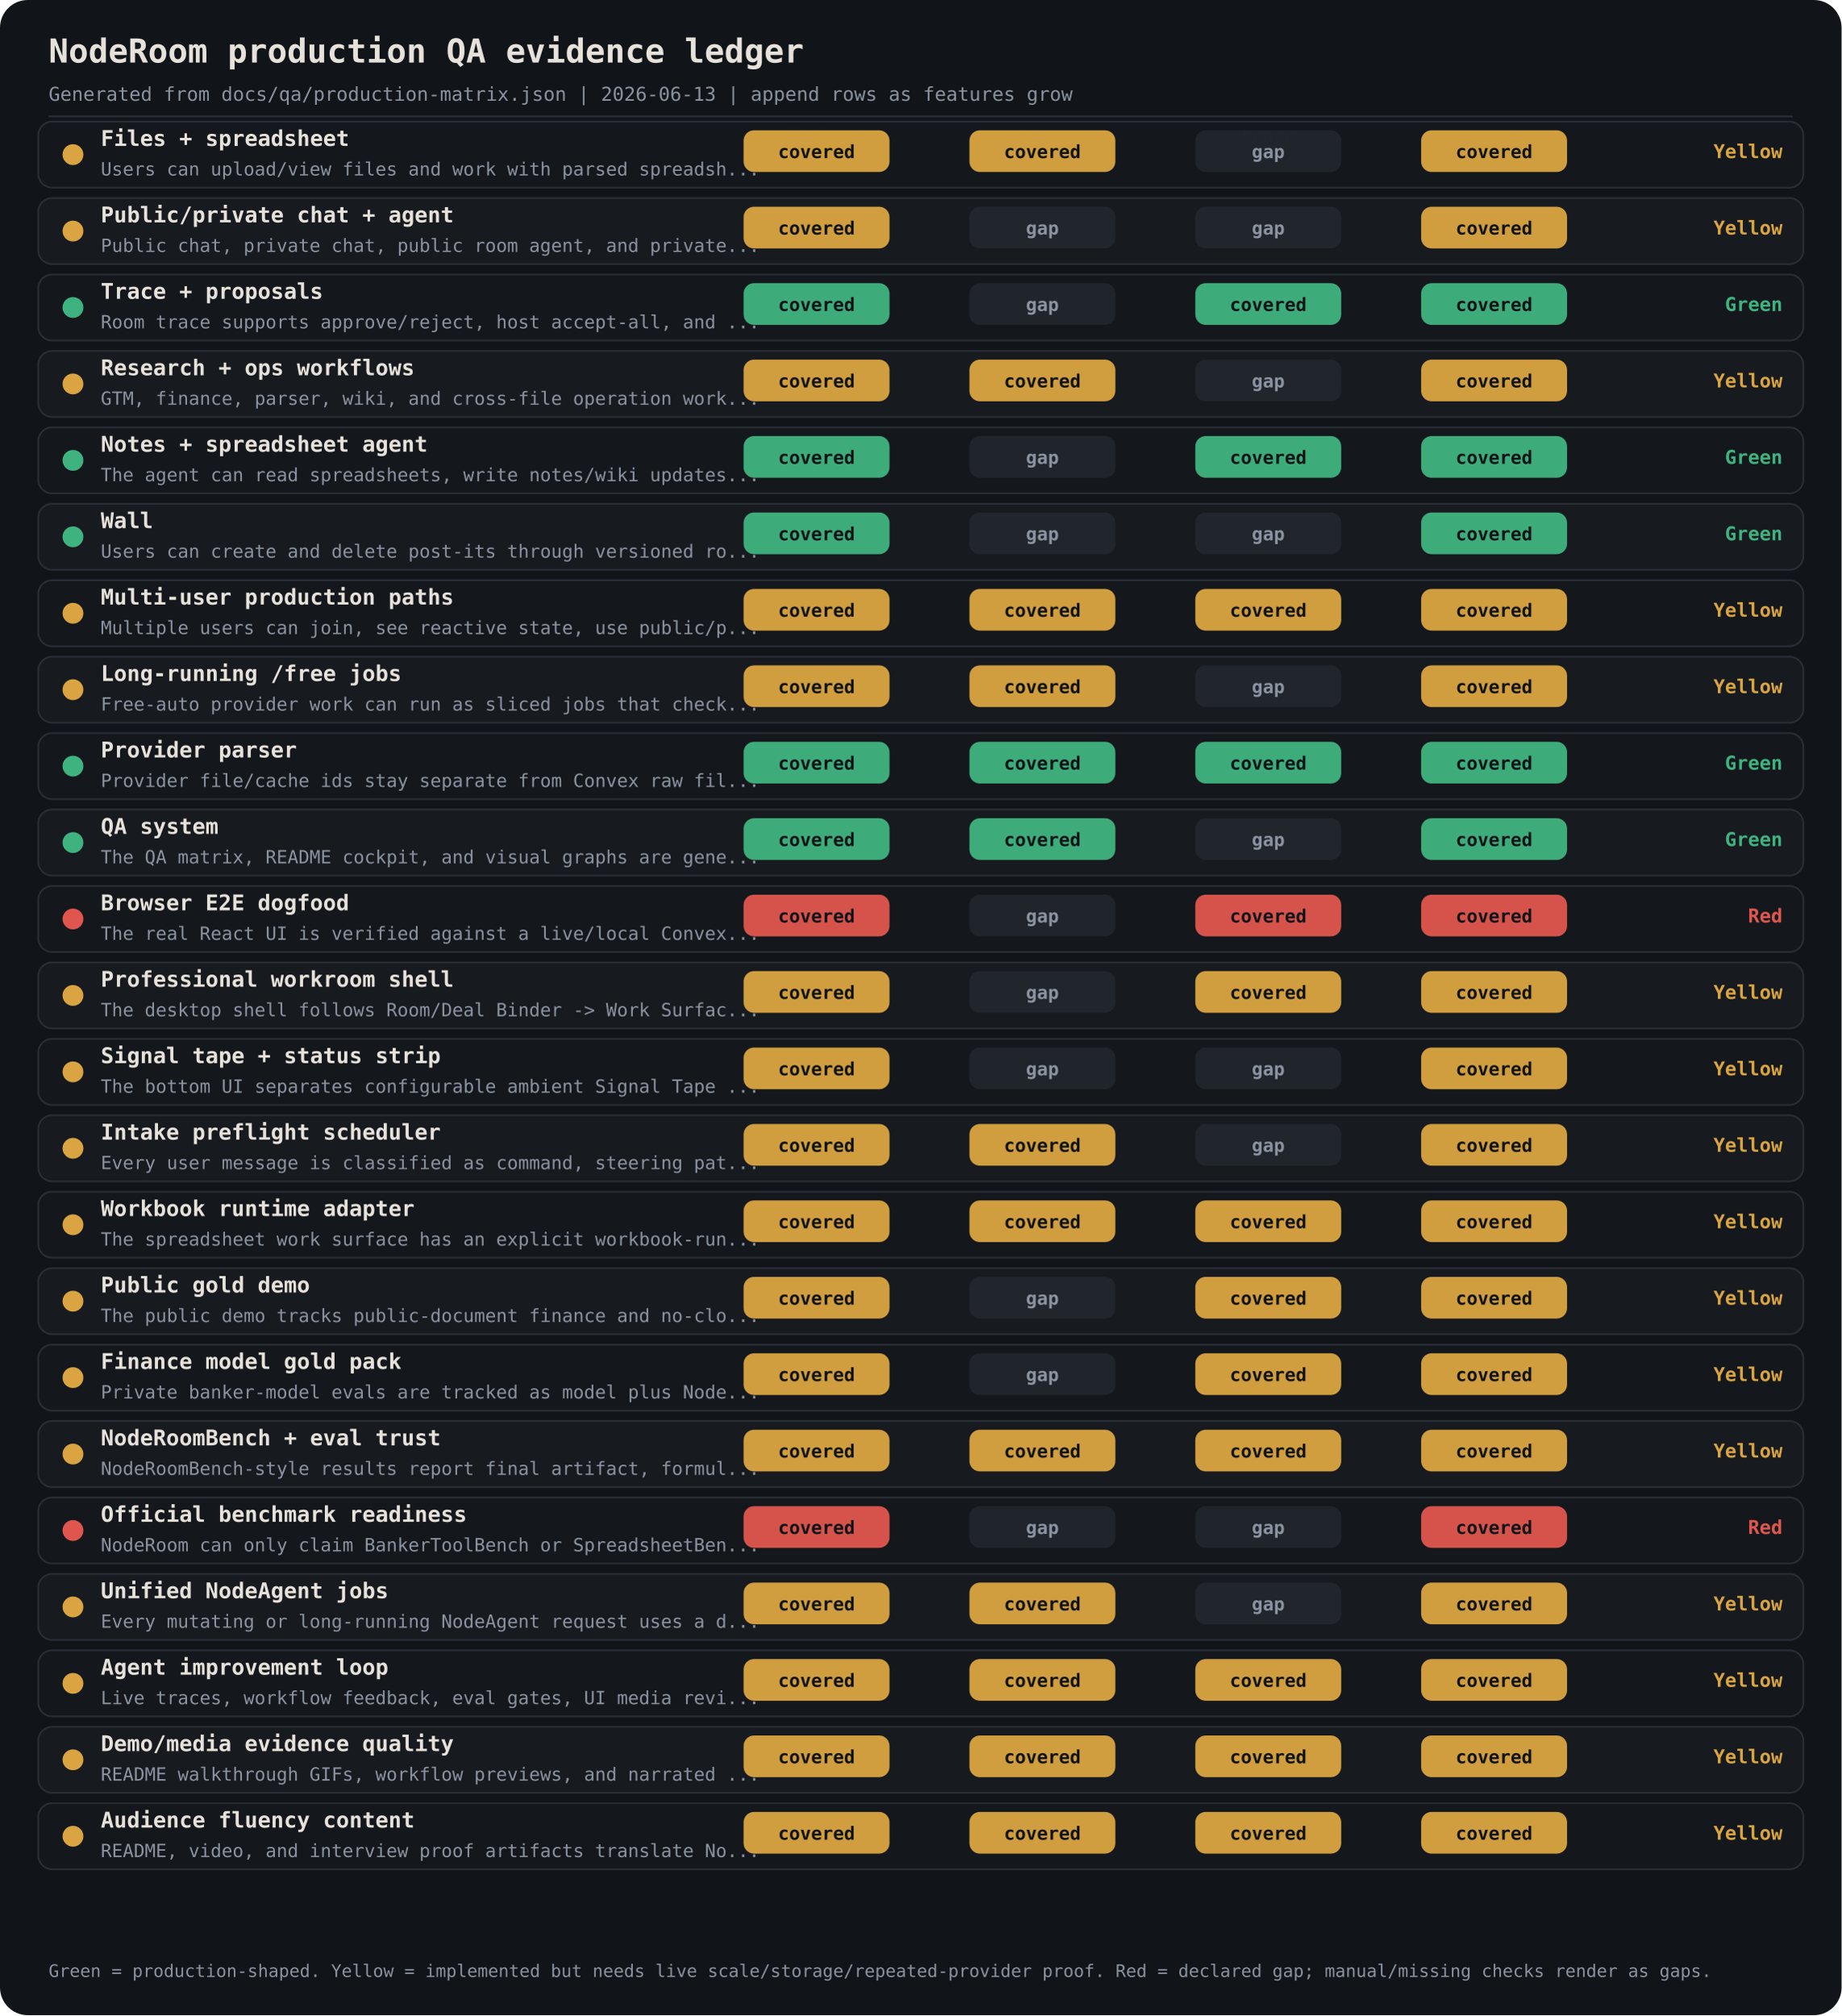
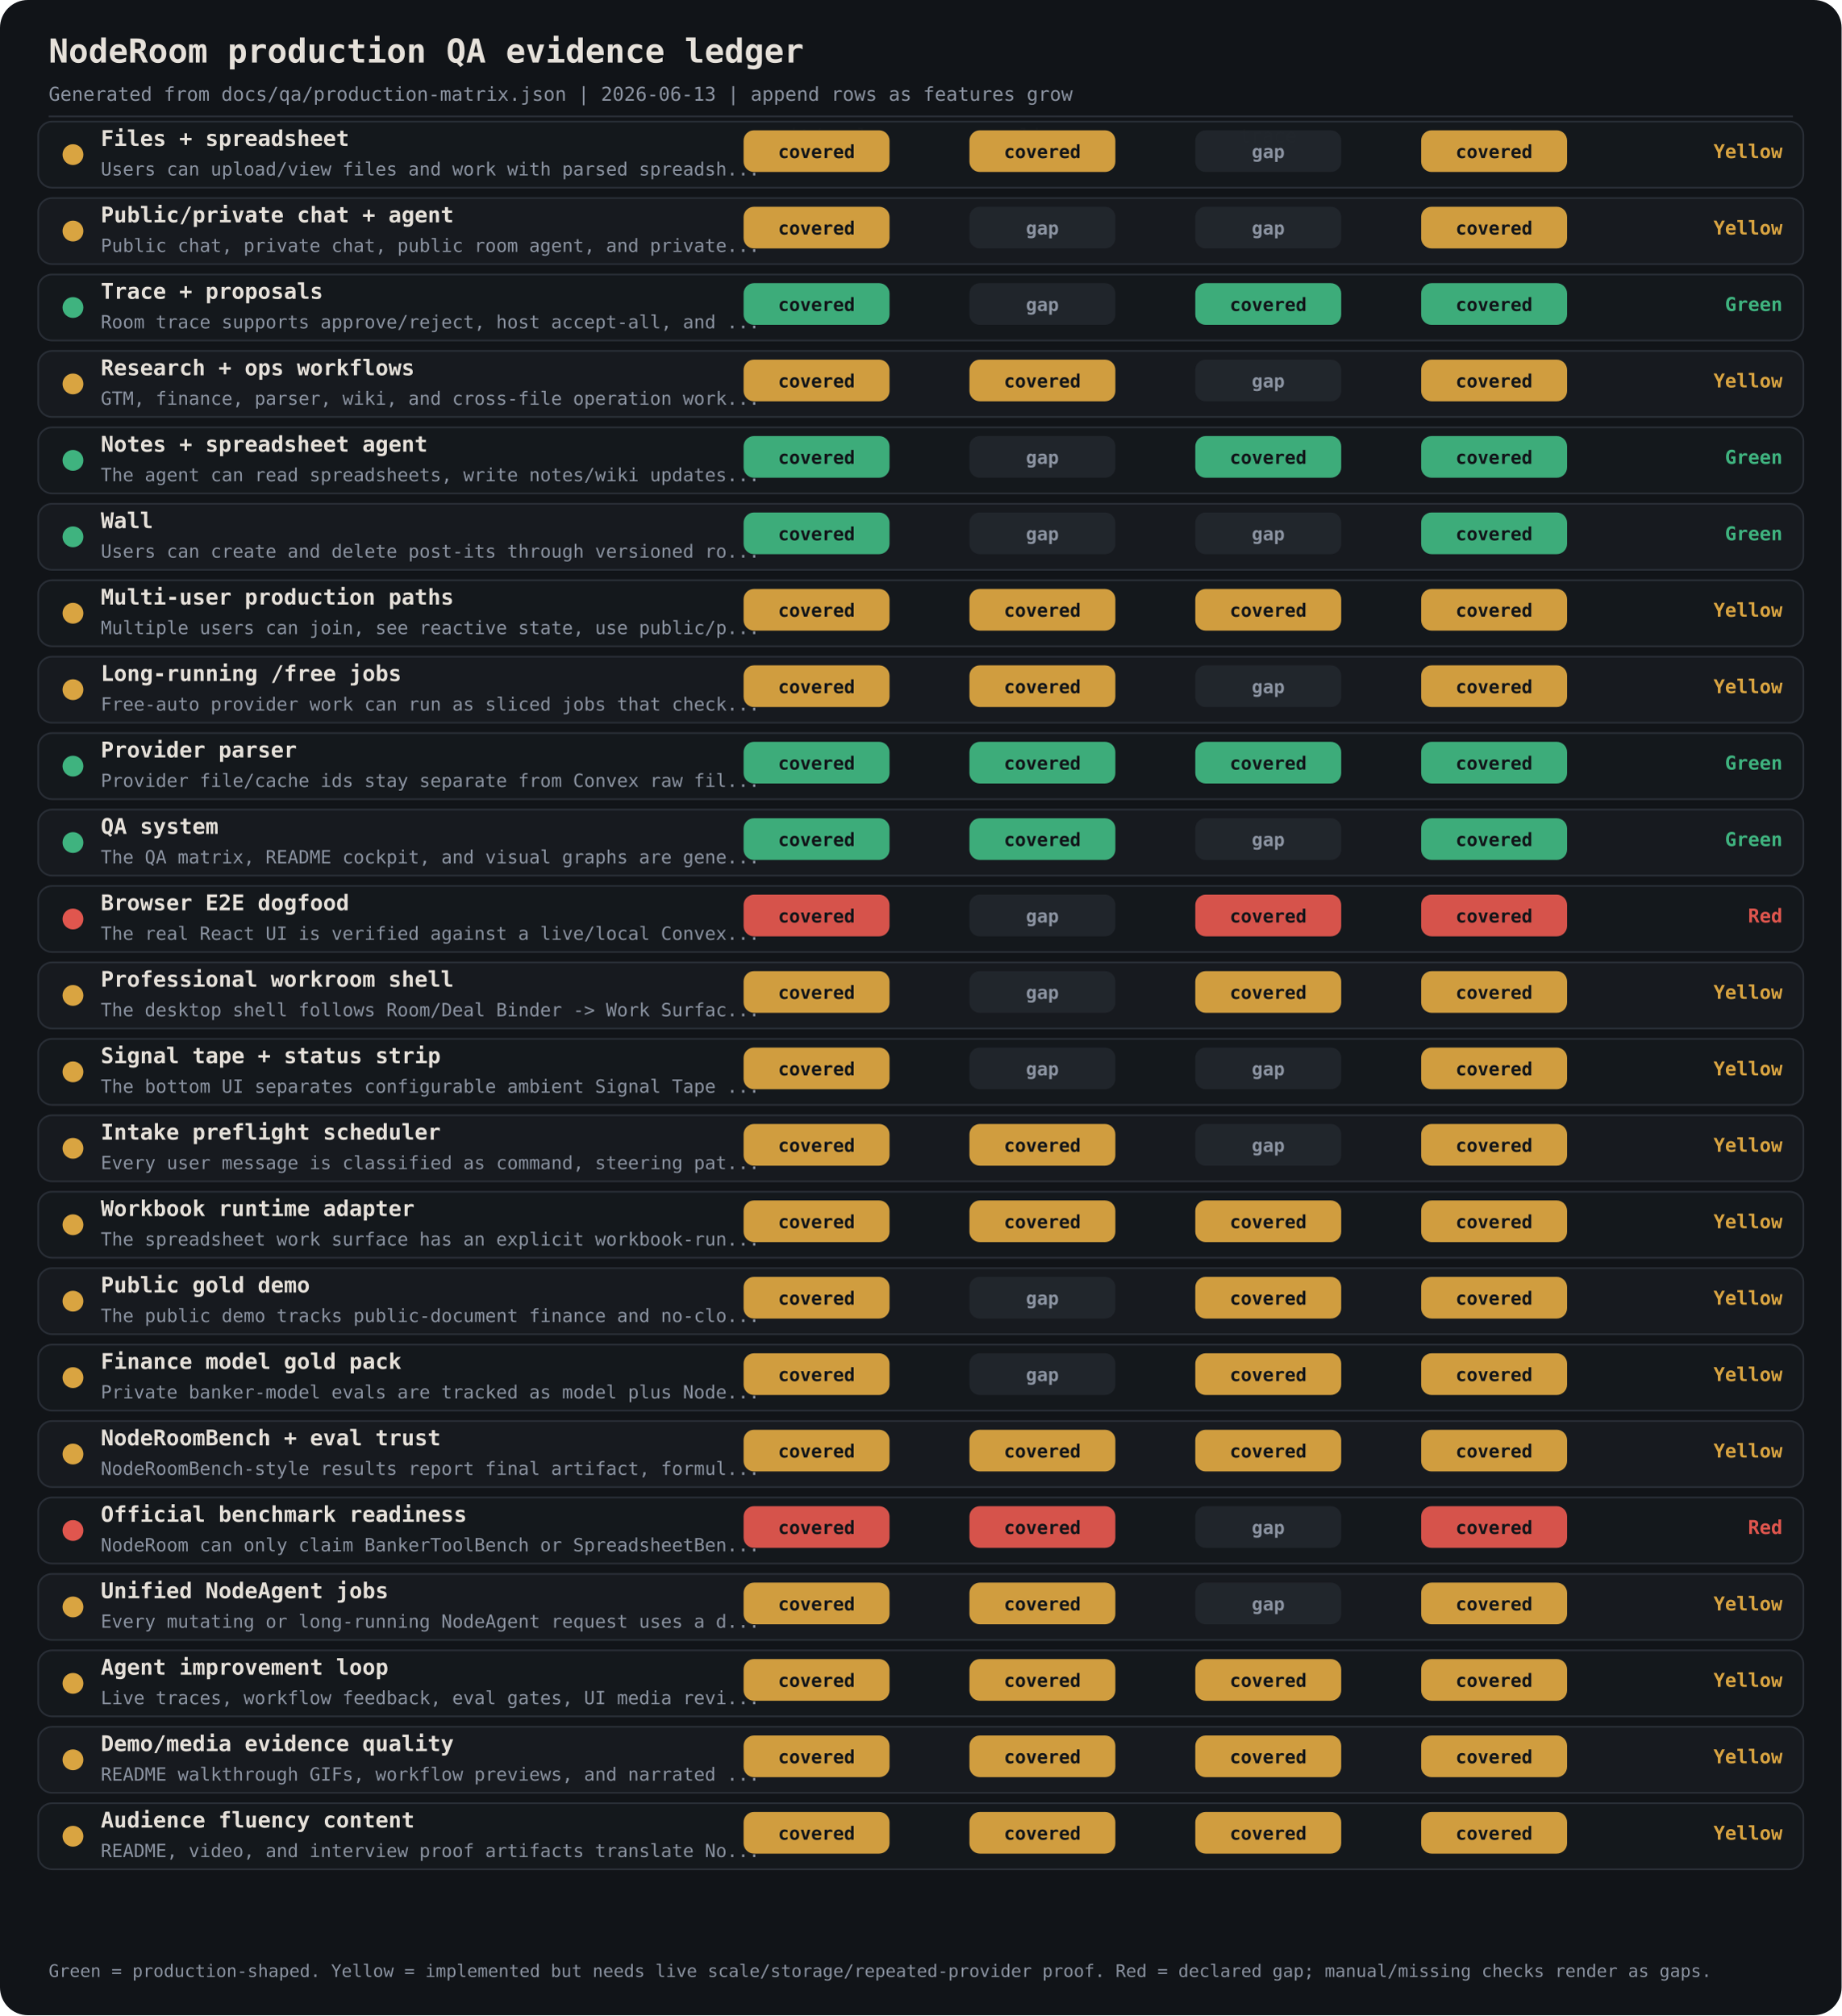
<svg xmlns="http://www.w3.org/2000/svg" width="1060" height="1160" viewBox="0 0 1060 1160" font-family="ui-monospace, 'JetBrains Mono', monospace">
  <rect width="1060" height="1160" rx="16" fill="#111418" />
  <text x="28" y="36" fill="#E6E1DA" font-size="19" font-weight="700">NodeRoom production QA evidence ledger</text>
  <text x="28" y="58" fill="#8B93A1" font-size="11">Generated from docs/qa/production-matrix.json | 2026-06-13 | append rows as features grow</text>
  <line x1="28" y1="67" x2="1032" y2="67" stroke="#2A2F37" />
  <text x="470" y="82" fill="#8B93A1" font-size="11" text-anchor="middle">unit/eval</text>
  <text x="600" y="82" fill="#8B93A1" font-size="11" text-anchor="middle">live</text>
  <text x="730" y="82" fill="#8B93A1" font-size="11" text-anchor="middle">trace</text>
  <text x="860" y="82" fill="#8B93A1" font-size="11" text-anchor="middle">next</text>
  <rect x="22" y="70" width="1016" height="38" rx="8" fill="#14181D" stroke="#2A2F37" opacity="0.98" />
  <circle cx="42" cy="89" r="6" fill="#D9A441" />
  <text x="58" y="84" fill="#E6E1DA" font-size="12.5" font-weight="700">Files + spreadsheet</text>
  <text x="58" y="101" fill="#8B93A1" font-size="10.5">Users can upload/view files and work with parsed spreadsh...</text>
  <rect x="428" y="75" width="84" height="24" rx="6" fill="#D9A441" opacity="0.95" />
  <text x="470" y="91" fill="#111418" font-size="10.5" font-weight="700" text-anchor="middle">covered</text>
  <rect x="558" y="75" width="84" height="24" rx="6" fill="#D9A441" opacity="0.95" />
  <text x="600" y="91" fill="#111418" font-size="10.5" font-weight="700" text-anchor="middle">covered</text>
  <rect x="688" y="75" width="84" height="24" rx="6" fill="#2A2F37" opacity="0.55" />
  <text x="730" y="91" fill="#8B93A1" font-size="10.5" font-weight="700" text-anchor="middle">gap</text>
  <rect x="818" y="75" width="84" height="24" rx="6" fill="#D9A441" opacity="0.95" />
  <text x="860" y="91" fill="#111418" font-size="10.5" font-weight="700" text-anchor="middle">covered</text>
  <text x="1026" y="91" fill="#D9A441" font-size="11" text-anchor="end" font-weight="700">Yellow</text>
  <rect x="22" y="114" width="1016" height="38" rx="8" fill="#171B20" stroke="#2A2F37" opacity="0.98" />
  <circle cx="42" cy="133" r="6" fill="#D9A441" />
  <text x="58" y="128" fill="#E6E1DA" font-size="12.5" font-weight="700">Public/private chat + agent</text>
  <text x="58" y="145" fill="#8B93A1" font-size="10.5">Public chat, private chat, public room agent, and private...</text>
  <rect x="428" y="119" width="84" height="24" rx="6" fill="#D9A441" opacity="0.95" />
  <text x="470" y="135" fill="#111418" font-size="10.5" font-weight="700" text-anchor="middle">covered</text>
  <rect x="558" y="119" width="84" height="24" rx="6" fill="#2A2F37" opacity="0.55" />
  <text x="600" y="135" fill="#8B93A1" font-size="10.5" font-weight="700" text-anchor="middle">gap</text>
  <rect x="688" y="119" width="84" height="24" rx="6" fill="#2A2F37" opacity="0.55" />
  <text x="730" y="135" fill="#8B93A1" font-size="10.5" font-weight="700" text-anchor="middle">gap</text>
  <rect x="818" y="119" width="84" height="24" rx="6" fill="#D9A441" opacity="0.95" />
  <text x="860" y="135" fill="#111418" font-size="10.5" font-weight="700" text-anchor="middle">covered</text>
  <text x="1026" y="135" fill="#D9A441" font-size="11" text-anchor="end" font-weight="700">Yellow</text>
  <rect x="22" y="158" width="1016" height="38" rx="8" fill="#14181D" stroke="#2A2F37" opacity="0.98" />
  <circle cx="42" cy="177" r="6" fill="#3FB37F" />
  <text x="58" y="172" fill="#E6E1DA" font-size="12.5" font-weight="700">Trace + proposals</text>
  <text x="58" y="189" fill="#8B93A1" font-size="10.5">Room trace supports approve/reject, host accept-all, and ...</text>
  <rect x="428" y="163" width="84" height="24" rx="6" fill="#3FB37F" opacity="0.95" />
  <text x="470" y="179" fill="#111418" font-size="10.5" font-weight="700" text-anchor="middle">covered</text>
  <rect x="558" y="163" width="84" height="24" rx="6" fill="#2A2F37" opacity="0.55" />
  <text x="600" y="179" fill="#8B93A1" font-size="10.5" font-weight="700" text-anchor="middle">gap</text>
  <rect x="688" y="163" width="84" height="24" rx="6" fill="#3FB37F" opacity="0.95" />
  <text x="730" y="179" fill="#111418" font-size="10.5" font-weight="700" text-anchor="middle">covered</text>
  <rect x="818" y="163" width="84" height="24" rx="6" fill="#3FB37F" opacity="0.95" />
  <text x="860" y="179" fill="#111418" font-size="10.5" font-weight="700" text-anchor="middle">covered</text>
  <text x="1026" y="179" fill="#3FB37F" font-size="11" text-anchor="end" font-weight="700">Green</text>
  <rect x="22" y="202" width="1016" height="38" rx="8" fill="#171B20" stroke="#2A2F37" opacity="0.98" />
  <circle cx="42" cy="221" r="6" fill="#D9A441" />
  <text x="58" y="216" fill="#E6E1DA" font-size="12.5" font-weight="700">Research + ops workflows</text>
  <text x="58" y="233" fill="#8B93A1" font-size="10.5">GTM, finance, parser, wiki, and cross-file operation work...</text>
  <rect x="428" y="207" width="84" height="24" rx="6" fill="#D9A441" opacity="0.95" />
  <text x="470" y="223" fill="#111418" font-size="10.5" font-weight="700" text-anchor="middle">covered</text>
  <rect x="558" y="207" width="84" height="24" rx="6" fill="#D9A441" opacity="0.95" />
  <text x="600" y="223" fill="#111418" font-size="10.5" font-weight="700" text-anchor="middle">covered</text>
  <rect x="688" y="207" width="84" height="24" rx="6" fill="#2A2F37" opacity="0.55" />
  <text x="730" y="223" fill="#8B93A1" font-size="10.5" font-weight="700" text-anchor="middle">gap</text>
  <rect x="818" y="207" width="84" height="24" rx="6" fill="#D9A441" opacity="0.95" />
  <text x="860" y="223" fill="#111418" font-size="10.5" font-weight="700" text-anchor="middle">covered</text>
  <text x="1026" y="223" fill="#D9A441" font-size="11" text-anchor="end" font-weight="700">Yellow</text>
  <rect x="22" y="246" width="1016" height="38" rx="8" fill="#14181D" stroke="#2A2F37" opacity="0.98" />
  <circle cx="42" cy="265" r="6" fill="#3FB37F" />
  <text x="58" y="260" fill="#E6E1DA" font-size="12.5" font-weight="700">Notes + spreadsheet agent</text>
  <text x="58" y="277" fill="#8B93A1" font-size="10.5">The agent can read spreadsheets, write notes/wiki updates...</text>
  <rect x="428" y="251" width="84" height="24" rx="6" fill="#3FB37F" opacity="0.95" />
  <text x="470" y="267" fill="#111418" font-size="10.5" font-weight="700" text-anchor="middle">covered</text>
  <rect x="558" y="251" width="84" height="24" rx="6" fill="#2A2F37" opacity="0.55" />
  <text x="600" y="267" fill="#8B93A1" font-size="10.5" font-weight="700" text-anchor="middle">gap</text>
  <rect x="688" y="251" width="84" height="24" rx="6" fill="#3FB37F" opacity="0.95" />
  <text x="730" y="267" fill="#111418" font-size="10.5" font-weight="700" text-anchor="middle">covered</text>
  <rect x="818" y="251" width="84" height="24" rx="6" fill="#3FB37F" opacity="0.95" />
  <text x="860" y="267" fill="#111418" font-size="10.5" font-weight="700" text-anchor="middle">covered</text>
  <text x="1026" y="267" fill="#3FB37F" font-size="11" text-anchor="end" font-weight="700">Green</text>
  <rect x="22" y="290" width="1016" height="38" rx="8" fill="#171B20" stroke="#2A2F37" opacity="0.98" />
  <circle cx="42" cy="309" r="6" fill="#3FB37F" />
  <text x="58" y="304" fill="#E6E1DA" font-size="12.5" font-weight="700">Wall</text>
  <text x="58" y="321" fill="#8B93A1" font-size="10.5">Users can create and delete post-its through versioned ro...</text>
  <rect x="428" y="295" width="84" height="24" rx="6" fill="#3FB37F" opacity="0.95" />
  <text x="470" y="311" fill="#111418" font-size="10.5" font-weight="700" text-anchor="middle">covered</text>
  <rect x="558" y="295" width="84" height="24" rx="6" fill="#2A2F37" opacity="0.55" />
  <text x="600" y="311" fill="#8B93A1" font-size="10.5" font-weight="700" text-anchor="middle">gap</text>
  <rect x="688" y="295" width="84" height="24" rx="6" fill="#2A2F37" opacity="0.55" />
  <text x="730" y="311" fill="#8B93A1" font-size="10.5" font-weight="700" text-anchor="middle">gap</text>
  <rect x="818" y="295" width="84" height="24" rx="6" fill="#3FB37F" opacity="0.95" />
  <text x="860" y="311" fill="#111418" font-size="10.5" font-weight="700" text-anchor="middle">covered</text>
  <text x="1026" y="311" fill="#3FB37F" font-size="11" text-anchor="end" font-weight="700">Green</text>
  <rect x="22" y="334" width="1016" height="38" rx="8" fill="#14181D" stroke="#2A2F37" opacity="0.98" />
  <circle cx="42" cy="353" r="6" fill="#D9A441" />
  <text x="58" y="348" fill="#E6E1DA" font-size="12.5" font-weight="700">Multi-user production paths</text>
  <text x="58" y="365" fill="#8B93A1" font-size="10.5">Multiple users can join, see reactive state, use public/p...</text>
  <rect x="428" y="339" width="84" height="24" rx="6" fill="#D9A441" opacity="0.95" />
  <text x="470" y="355" fill="#111418" font-size="10.5" font-weight="700" text-anchor="middle">covered</text>
  <rect x="558" y="339" width="84" height="24" rx="6" fill="#D9A441" opacity="0.95" />
  <text x="600" y="355" fill="#111418" font-size="10.5" font-weight="700" text-anchor="middle">covered</text>
  <rect x="688" y="339" width="84" height="24" rx="6" fill="#D9A441" opacity="0.95" />
  <text x="730" y="355" fill="#111418" font-size="10.5" font-weight="700" text-anchor="middle">covered</text>
  <rect x="818" y="339" width="84" height="24" rx="6" fill="#D9A441" opacity="0.95" />
  <text x="860" y="355" fill="#111418" font-size="10.5" font-weight="700" text-anchor="middle">covered</text>
  <text x="1026" y="355" fill="#D9A441" font-size="11" text-anchor="end" font-weight="700">Yellow</text>
  <rect x="22" y="378" width="1016" height="38" rx="8" fill="#171B20" stroke="#2A2F37" opacity="0.98" />
  <circle cx="42" cy="397" r="6" fill="#D9A441" />
  <text x="58" y="392" fill="#E6E1DA" font-size="12.5" font-weight="700">Long-running /free jobs</text>
  <text x="58" y="409" fill="#8B93A1" font-size="10.5">Free-auto provider work can run as sliced jobs that check...</text>
  <rect x="428" y="383" width="84" height="24" rx="6" fill="#D9A441" opacity="0.95" />
  <text x="470" y="399" fill="#111418" font-size="10.5" font-weight="700" text-anchor="middle">covered</text>
  <rect x="558" y="383" width="84" height="24" rx="6" fill="#D9A441" opacity="0.95" />
  <text x="600" y="399" fill="#111418" font-size="10.5" font-weight="700" text-anchor="middle">covered</text>
  <rect x="688" y="383" width="84" height="24" rx="6" fill="#2A2F37" opacity="0.55" />
  <text x="730" y="399" fill="#8B93A1" font-size="10.5" font-weight="700" text-anchor="middle">gap</text>
  <rect x="818" y="383" width="84" height="24" rx="6" fill="#D9A441" opacity="0.95" />
  <text x="860" y="399" fill="#111418" font-size="10.5" font-weight="700" text-anchor="middle">covered</text>
  <text x="1026" y="399" fill="#D9A441" font-size="11" text-anchor="end" font-weight="700">Yellow</text>
  <rect x="22" y="422" width="1016" height="38" rx="8" fill="#14181D" stroke="#2A2F37" opacity="0.98" />
  <circle cx="42" cy="441" r="6" fill="#3FB37F" />
  <text x="58" y="436" fill="#E6E1DA" font-size="12.5" font-weight="700">Provider parser</text>
  <text x="58" y="453" fill="#8B93A1" font-size="10.5">Provider file/cache ids stay separate from Convex raw fil...</text>
  <rect x="428" y="427" width="84" height="24" rx="6" fill="#3FB37F" opacity="0.95" />
  <text x="470" y="443" fill="#111418" font-size="10.5" font-weight="700" text-anchor="middle">covered</text>
  <rect x="558" y="427" width="84" height="24" rx="6" fill="#3FB37F" opacity="0.95" />
  <text x="600" y="443" fill="#111418" font-size="10.5" font-weight="700" text-anchor="middle">covered</text>
  <rect x="688" y="427" width="84" height="24" rx="6" fill="#3FB37F" opacity="0.95" />
  <text x="730" y="443" fill="#111418" font-size="10.5" font-weight="700" text-anchor="middle">covered</text>
  <rect x="818" y="427" width="84" height="24" rx="6" fill="#3FB37F" opacity="0.95" />
  <text x="860" y="443" fill="#111418" font-size="10.5" font-weight="700" text-anchor="middle">covered</text>
  <text x="1026" y="443" fill="#3FB37F" font-size="11" text-anchor="end" font-weight="700">Green</text>
  <rect x="22" y="466" width="1016" height="38" rx="8" fill="#171B20" stroke="#2A2F37" opacity="0.98" />
  <circle cx="42" cy="485" r="6" fill="#3FB37F" />
  <text x="58" y="480" fill="#E6E1DA" font-size="12.5" font-weight="700">QA system</text>
  <text x="58" y="497" fill="#8B93A1" font-size="10.5">The QA matrix, README cockpit, and visual graphs are gene...</text>
  <rect x="428" y="471" width="84" height="24" rx="6" fill="#3FB37F" opacity="0.95" />
  <text x="470" y="487" fill="#111418" font-size="10.5" font-weight="700" text-anchor="middle">covered</text>
  <rect x="558" y="471" width="84" height="24" rx="6" fill="#3FB37F" opacity="0.95" />
  <text x="600" y="487" fill="#111418" font-size="10.5" font-weight="700" text-anchor="middle">covered</text>
  <rect x="688" y="471" width="84" height="24" rx="6" fill="#2A2F37" opacity="0.55" />
  <text x="730" y="487" fill="#8B93A1" font-size="10.5" font-weight="700" text-anchor="middle">gap</text>
  <rect x="818" y="471" width="84" height="24" rx="6" fill="#3FB37F" opacity="0.95" />
  <text x="860" y="487" fill="#111418" font-size="10.5" font-weight="700" text-anchor="middle">covered</text>
  <text x="1026" y="487" fill="#3FB37F" font-size="11" text-anchor="end" font-weight="700">Green</text>
  <rect x="22" y="510" width="1016" height="38" rx="8" fill="#14181D" stroke="#2A2F37" opacity="0.98" />
  <circle cx="42" cy="529" r="6" fill="#E0564E" />
  <text x="58" y="524" fill="#E6E1DA" font-size="12.5" font-weight="700">Browser E2E dogfood</text>
  <text x="58" y="541" fill="#8B93A1" font-size="10.5">The real React UI is verified against a live/local Convex...</text>
  <rect x="428" y="515" width="84" height="24" rx="6" fill="#E0564E" opacity="0.95" />
  <text x="470" y="531" fill="#111418" font-size="10.5" font-weight="700" text-anchor="middle">covered</text>
  <rect x="558" y="515" width="84" height="24" rx="6" fill="#2A2F37" opacity="0.55" />
  <text x="600" y="531" fill="#8B93A1" font-size="10.5" font-weight="700" text-anchor="middle">gap</text>
  <rect x="688" y="515" width="84" height="24" rx="6" fill="#E0564E" opacity="0.95" />
  <text x="730" y="531" fill="#111418" font-size="10.5" font-weight="700" text-anchor="middle">covered</text>
  <rect x="818" y="515" width="84" height="24" rx="6" fill="#E0564E" opacity="0.95" />
  <text x="860" y="531" fill="#111418" font-size="10.5" font-weight="700" text-anchor="middle">covered</text>
  <text x="1026" y="531" fill="#E0564E" font-size="11" text-anchor="end" font-weight="700">Red</text>
  <rect x="22" y="554" width="1016" height="38" rx="8" fill="#171B20" stroke="#2A2F37" opacity="0.98" />
  <circle cx="42" cy="573" r="6" fill="#D9A441" />
  <text x="58" y="568" fill="#E6E1DA" font-size="12.5" font-weight="700">Professional workroom shell</text>
  <text x="58" y="585" fill="#8B93A1" font-size="10.5">The desktop shell follows Room/Deal Binder -&gt; Work Surfac...</text>
  <rect x="428" y="559" width="84" height="24" rx="6" fill="#D9A441" opacity="0.95" />
  <text x="470" y="575" fill="#111418" font-size="10.5" font-weight="700" text-anchor="middle">covered</text>
  <rect x="558" y="559" width="84" height="24" rx="6" fill="#2A2F37" opacity="0.55" />
  <text x="600" y="575" fill="#8B93A1" font-size="10.5" font-weight="700" text-anchor="middle">gap</text>
  <rect x="688" y="559" width="84" height="24" rx="6" fill="#D9A441" opacity="0.95" />
  <text x="730" y="575" fill="#111418" font-size="10.5" font-weight="700" text-anchor="middle">covered</text>
  <rect x="818" y="559" width="84" height="24" rx="6" fill="#D9A441" opacity="0.95" />
  <text x="860" y="575" fill="#111418" font-size="10.5" font-weight="700" text-anchor="middle">covered</text>
  <text x="1026" y="575" fill="#D9A441" font-size="11" text-anchor="end" font-weight="700">Yellow</text>
  <rect x="22" y="598" width="1016" height="38" rx="8" fill="#14181D" stroke="#2A2F37" opacity="0.98" />
  <circle cx="42" cy="617" r="6" fill="#D9A441" />
  <text x="58" y="612" fill="#E6E1DA" font-size="12.5" font-weight="700">Signal tape + status strip</text>
  <text x="58" y="629" fill="#8B93A1" font-size="10.5">The bottom UI separates configurable ambient Signal Tape ...</text>
  <rect x="428" y="603" width="84" height="24" rx="6" fill="#D9A441" opacity="0.95" />
  <text x="470" y="619" fill="#111418" font-size="10.5" font-weight="700" text-anchor="middle">covered</text>
  <rect x="558" y="603" width="84" height="24" rx="6" fill="#2A2F37" opacity="0.55" />
  <text x="600" y="619" fill="#8B93A1" font-size="10.5" font-weight="700" text-anchor="middle">gap</text>
  <rect x="688" y="603" width="84" height="24" rx="6" fill="#2A2F37" opacity="0.55" />
  <text x="730" y="619" fill="#8B93A1" font-size="10.5" font-weight="700" text-anchor="middle">gap</text>
  <rect x="818" y="603" width="84" height="24" rx="6" fill="#D9A441" opacity="0.95" />
  <text x="860" y="619" fill="#111418" font-size="10.5" font-weight="700" text-anchor="middle">covered</text>
  <text x="1026" y="619" fill="#D9A441" font-size="11" text-anchor="end" font-weight="700">Yellow</text>
  <rect x="22" y="642" width="1016" height="38" rx="8" fill="#171B20" stroke="#2A2F37" opacity="0.98" />
  <circle cx="42" cy="661" r="6" fill="#D9A441" />
  <text x="58" y="656" fill="#E6E1DA" font-size="12.5" font-weight="700">Intake preflight scheduler</text>
  <text x="58" y="673" fill="#8B93A1" font-size="10.5">Every user message is classified as command, steering pat...</text>
  <rect x="428" y="647" width="84" height="24" rx="6" fill="#D9A441" opacity="0.95" />
  <text x="470" y="663" fill="#111418" font-size="10.5" font-weight="700" text-anchor="middle">covered</text>
  <rect x="558" y="647" width="84" height="24" rx="6" fill="#D9A441" opacity="0.95" />
  <text x="600" y="663" fill="#111418" font-size="10.5" font-weight="700" text-anchor="middle">covered</text>
  <rect x="688" y="647" width="84" height="24" rx="6" fill="#2A2F37" opacity="0.55" />
  <text x="730" y="663" fill="#8B93A1" font-size="10.5" font-weight="700" text-anchor="middle">gap</text>
  <rect x="818" y="647" width="84" height="24" rx="6" fill="#D9A441" opacity="0.95" />
  <text x="860" y="663" fill="#111418" font-size="10.5" font-weight="700" text-anchor="middle">covered</text>
  <text x="1026" y="663" fill="#D9A441" font-size="11" text-anchor="end" font-weight="700">Yellow</text>
  <rect x="22" y="686" width="1016" height="38" rx="8" fill="#14181D" stroke="#2A2F37" opacity="0.98" />
  <circle cx="42" cy="705" r="6" fill="#D9A441" />
  <text x="58" y="700" fill="#E6E1DA" font-size="12.5" font-weight="700">Workbook runtime adapter</text>
  <text x="58" y="717" fill="#8B93A1" font-size="10.5">The spreadsheet work surface has an explicit workbook-run...</text>
  <rect x="428" y="691" width="84" height="24" rx="6" fill="#D9A441" opacity="0.95" />
  <text x="470" y="707" fill="#111418" font-size="10.5" font-weight="700" text-anchor="middle">covered</text>
  <rect x="558" y="691" width="84" height="24" rx="6" fill="#D9A441" opacity="0.95" />
  <text x="600" y="707" fill="#111418" font-size="10.5" font-weight="700" text-anchor="middle">covered</text>
  <rect x="688" y="691" width="84" height="24" rx="6" fill="#D9A441" opacity="0.95" />
  <text x="730" y="707" fill="#111418" font-size="10.5" font-weight="700" text-anchor="middle">covered</text>
  <rect x="818" y="691" width="84" height="24" rx="6" fill="#D9A441" opacity="0.95" />
  <text x="860" y="707" fill="#111418" font-size="10.5" font-weight="700" text-anchor="middle">covered</text>
  <text x="1026" y="707" fill="#D9A441" font-size="11" text-anchor="end" font-weight="700">Yellow</text>
  <rect x="22" y="730" width="1016" height="38" rx="8" fill="#171B20" stroke="#2A2F37" opacity="0.98" />
  <circle cx="42" cy="749" r="6" fill="#D9A441" />
  <text x="58" y="744" fill="#E6E1DA" font-size="12.5" font-weight="700">Public gold demo</text>
  <text x="58" y="761" fill="#8B93A1" font-size="10.5">The public demo tracks public-document finance and no-clo...</text>
  <rect x="428" y="735" width="84" height="24" rx="6" fill="#D9A441" opacity="0.95" />
  <text x="470" y="751" fill="#111418" font-size="10.5" font-weight="700" text-anchor="middle">covered</text>
  <rect x="558" y="735" width="84" height="24" rx="6" fill="#2A2F37" opacity="0.55" />
  <text x="600" y="751" fill="#8B93A1" font-size="10.5" font-weight="700" text-anchor="middle">gap</text>
  <rect x="688" y="735" width="84" height="24" rx="6" fill="#D9A441" opacity="0.95" />
  <text x="730" y="751" fill="#111418" font-size="10.5" font-weight="700" text-anchor="middle">covered</text>
  <rect x="818" y="735" width="84" height="24" rx="6" fill="#D9A441" opacity="0.95" />
  <text x="860" y="751" fill="#111418" font-size="10.5" font-weight="700" text-anchor="middle">covered</text>
  <text x="1026" y="751" fill="#D9A441" font-size="11" text-anchor="end" font-weight="700">Yellow</text>
  <rect x="22" y="774" width="1016" height="38" rx="8" fill="#14181D" stroke="#2A2F37" opacity="0.98" />
  <circle cx="42" cy="793" r="6" fill="#D9A441" />
  <text x="58" y="788" fill="#E6E1DA" font-size="12.5" font-weight="700">Finance model gold pack</text>
  <text x="58" y="805" fill="#8B93A1" font-size="10.5">Private banker-model evals are tracked as model plus Node...</text>
  <rect x="428" y="779" width="84" height="24" rx="6" fill="#D9A441" opacity="0.95" />
  <text x="470" y="795" fill="#111418" font-size="10.5" font-weight="700" text-anchor="middle">covered</text>
  <rect x="558" y="779" width="84" height="24" rx="6" fill="#2A2F37" opacity="0.55" />
  <text x="600" y="795" fill="#8B93A1" font-size="10.5" font-weight="700" text-anchor="middle">gap</text>
  <rect x="688" y="779" width="84" height="24" rx="6" fill="#D9A441" opacity="0.95" />
  <text x="730" y="795" fill="#111418" font-size="10.5" font-weight="700" text-anchor="middle">covered</text>
  <rect x="818" y="779" width="84" height="24" rx="6" fill="#D9A441" opacity="0.95" />
  <text x="860" y="795" fill="#111418" font-size="10.5" font-weight="700" text-anchor="middle">covered</text>
  <text x="1026" y="795" fill="#D9A441" font-size="11" text-anchor="end" font-weight="700">Yellow</text>
  <rect x="22" y="818" width="1016" height="38" rx="8" fill="#171B20" stroke="#2A2F37" opacity="0.98" />
  <circle cx="42" cy="837" r="6" fill="#D9A441" />
  <text x="58" y="832" fill="#E6E1DA" font-size="12.5" font-weight="700">NodeRoomBench + eval trust</text>
  <text x="58" y="849" fill="#8B93A1" font-size="10.5">NodeRoomBench-style results report final artifact, formul...</text>
  <rect x="428" y="823" width="84" height="24" rx="6" fill="#D9A441" opacity="0.95" />
  <text x="470" y="839" fill="#111418" font-size="10.5" font-weight="700" text-anchor="middle">covered</text>
  <rect x="558" y="823" width="84" height="24" rx="6" fill="#D9A441" opacity="0.95" />
  <text x="600" y="839" fill="#111418" font-size="10.5" font-weight="700" text-anchor="middle">covered</text>
  <rect x="688" y="823" width="84" height="24" rx="6" fill="#D9A441" opacity="0.95" />
  <text x="730" y="839" fill="#111418" font-size="10.5" font-weight="700" text-anchor="middle">covered</text>
  <rect x="818" y="823" width="84" height="24" rx="6" fill="#D9A441" opacity="0.95" />
  <text x="860" y="839" fill="#111418" font-size="10.5" font-weight="700" text-anchor="middle">covered</text>
  <text x="1026" y="839" fill="#D9A441" font-size="11" text-anchor="end" font-weight="700">Yellow</text>
  <rect x="22" y="862" width="1016" height="38" rx="8" fill="#14181D" stroke="#2A2F37" opacity="0.98" />
  <circle cx="42" cy="881" r="6" fill="#E0564E" />
  <text x="58" y="876" fill="#E6E1DA" font-size="12.5" font-weight="700">Official benchmark readiness</text>
  <text x="58" y="893" fill="#8B93A1" font-size="10.5">NodeRoom can only claim BankerToolBench or SpreadsheetBen...</text>
  <rect x="428" y="867" width="84" height="24" rx="6" fill="#E0564E" opacity="0.95" />
  <text x="470" y="883" fill="#111418" font-size="10.5" font-weight="700" text-anchor="middle">covered</text>
-   <rect x="558" y="867" width="84" height="24" rx="6" fill="#2A2F37" opacity="0.55" />
-   <text x="600" y="883" fill="#8B93A1" font-size="10.5" font-weight="700" text-anchor="middle">gap</text>
+   <rect x="558" y="867" width="84" height="24" rx="6" fill="#E0564E" opacity="0.95" />
+   <text x="600" y="883" fill="#111418" font-size="10.5" font-weight="700" text-anchor="middle">covered</text>
  <rect x="688" y="867" width="84" height="24" rx="6" fill="#2A2F37" opacity="0.55" />
  <text x="730" y="883" fill="#8B93A1" font-size="10.5" font-weight="700" text-anchor="middle">gap</text>
  <rect x="818" y="867" width="84" height="24" rx="6" fill="#E0564E" opacity="0.95" />
  <text x="860" y="883" fill="#111418" font-size="10.5" font-weight="700" text-anchor="middle">covered</text>
  <text x="1026" y="883" fill="#E0564E" font-size="11" text-anchor="end" font-weight="700">Red</text>
  <rect x="22" y="906" width="1016" height="38" rx="8" fill="#171B20" stroke="#2A2F37" opacity="0.98" />
  <circle cx="42" cy="925" r="6" fill="#D9A441" />
  <text x="58" y="920" fill="#E6E1DA" font-size="12.5" font-weight="700">Unified NodeAgent jobs</text>
  <text x="58" y="937" fill="#8B93A1" font-size="10.5">Every mutating or long-running NodeAgent request uses a d...</text>
  <rect x="428" y="911" width="84" height="24" rx="6" fill="#D9A441" opacity="0.95" />
  <text x="470" y="927" fill="#111418" font-size="10.5" font-weight="700" text-anchor="middle">covered</text>
  <rect x="558" y="911" width="84" height="24" rx="6" fill="#D9A441" opacity="0.95" />
  <text x="600" y="927" fill="#111418" font-size="10.5" font-weight="700" text-anchor="middle">covered</text>
  <rect x="688" y="911" width="84" height="24" rx="6" fill="#2A2F37" opacity="0.55" />
  <text x="730" y="927" fill="#8B93A1" font-size="10.5" font-weight="700" text-anchor="middle">gap</text>
  <rect x="818" y="911" width="84" height="24" rx="6" fill="#D9A441" opacity="0.95" />
  <text x="860" y="927" fill="#111418" font-size="10.5" font-weight="700" text-anchor="middle">covered</text>
  <text x="1026" y="927" fill="#D9A441" font-size="11" text-anchor="end" font-weight="700">Yellow</text>
  <rect x="22" y="950" width="1016" height="38" rx="8" fill="#14181D" stroke="#2A2F37" opacity="0.98" />
  <circle cx="42" cy="969" r="6" fill="#D9A441" />
  <text x="58" y="964" fill="#E6E1DA" font-size="12.5" font-weight="700">Agent improvement loop</text>
  <text x="58" y="981" fill="#8B93A1" font-size="10.5">Live traces, workflow feedback, eval gates, UI media revi...</text>
  <rect x="428" y="955" width="84" height="24" rx="6" fill="#D9A441" opacity="0.95" />
  <text x="470" y="971" fill="#111418" font-size="10.5" font-weight="700" text-anchor="middle">covered</text>
  <rect x="558" y="955" width="84" height="24" rx="6" fill="#D9A441" opacity="0.95" />
  <text x="600" y="971" fill="#111418" font-size="10.5" font-weight="700" text-anchor="middle">covered</text>
  <rect x="688" y="955" width="84" height="24" rx="6" fill="#D9A441" opacity="0.95" />
  <text x="730" y="971" fill="#111418" font-size="10.5" font-weight="700" text-anchor="middle">covered</text>
  <rect x="818" y="955" width="84" height="24" rx="6" fill="#D9A441" opacity="0.95" />
  <text x="860" y="971" fill="#111418" font-size="10.5" font-weight="700" text-anchor="middle">covered</text>
  <text x="1026" y="971" fill="#D9A441" font-size="11" text-anchor="end" font-weight="700">Yellow</text>
  <rect x="22" y="994" width="1016" height="38" rx="8" fill="#171B20" stroke="#2A2F37" opacity="0.98" />
  <circle cx="42" cy="1013" r="6" fill="#D9A441" />
  <text x="58" y="1008" fill="#E6E1DA" font-size="12.5" font-weight="700">Demo/media evidence quality</text>
  <text x="58" y="1025" fill="#8B93A1" font-size="10.5">README walkthrough GIFs, workflow previews, and narrated ...</text>
  <rect x="428" y="999" width="84" height="24" rx="6" fill="#D9A441" opacity="0.95" />
  <text x="470" y="1015" fill="#111418" font-size="10.5" font-weight="700" text-anchor="middle">covered</text>
  <rect x="558" y="999" width="84" height="24" rx="6" fill="#D9A441" opacity="0.95" />
  <text x="600" y="1015" fill="#111418" font-size="10.5" font-weight="700" text-anchor="middle">covered</text>
  <rect x="688" y="999" width="84" height="24" rx="6" fill="#D9A441" opacity="0.95" />
  <text x="730" y="1015" fill="#111418" font-size="10.5" font-weight="700" text-anchor="middle">covered</text>
  <rect x="818" y="999" width="84" height="24" rx="6" fill="#D9A441" opacity="0.95" />
  <text x="860" y="1015" fill="#111418" font-size="10.5" font-weight="700" text-anchor="middle">covered</text>
  <text x="1026" y="1015" fill="#D9A441" font-size="11" text-anchor="end" font-weight="700">Yellow</text>
  <rect x="22" y="1038" width="1016" height="38" rx="8" fill="#14181D" stroke="#2A2F37" opacity="0.98" />
  <circle cx="42" cy="1057" r="6" fill="#D9A441" />
  <text x="58" y="1052" fill="#E6E1DA" font-size="12.5" font-weight="700">Audience fluency content</text>
  <text x="58" y="1069" fill="#8B93A1" font-size="10.5">README, video, and interview proof artifacts translate No...</text>
  <rect x="428" y="1043" width="84" height="24" rx="6" fill="#D9A441" opacity="0.95" />
  <text x="470" y="1059" fill="#111418" font-size="10.5" font-weight="700" text-anchor="middle">covered</text>
  <rect x="558" y="1043" width="84" height="24" rx="6" fill="#D9A441" opacity="0.95" />
  <text x="600" y="1059" fill="#111418" font-size="10.5" font-weight="700" text-anchor="middle">covered</text>
  <rect x="688" y="1043" width="84" height="24" rx="6" fill="#D9A441" opacity="0.95" />
  <text x="730" y="1059" fill="#111418" font-size="10.5" font-weight="700" text-anchor="middle">covered</text>
  <rect x="818" y="1043" width="84" height="24" rx="6" fill="#D9A441" opacity="0.95" />
  <text x="860" y="1059" fill="#111418" font-size="10.5" font-weight="700" text-anchor="middle">covered</text>
  <text x="1026" y="1059" fill="#D9A441" font-size="11" text-anchor="end" font-weight="700">Yellow</text>
  <text x="28" y="1138" fill="#8B93A1" font-size="10">Green = production-shaped. Yellow = implemented but needs live scale/storage/repeated-provider proof. Red = declared gap; manual/missing checks render as gaps.</text>
</svg>
